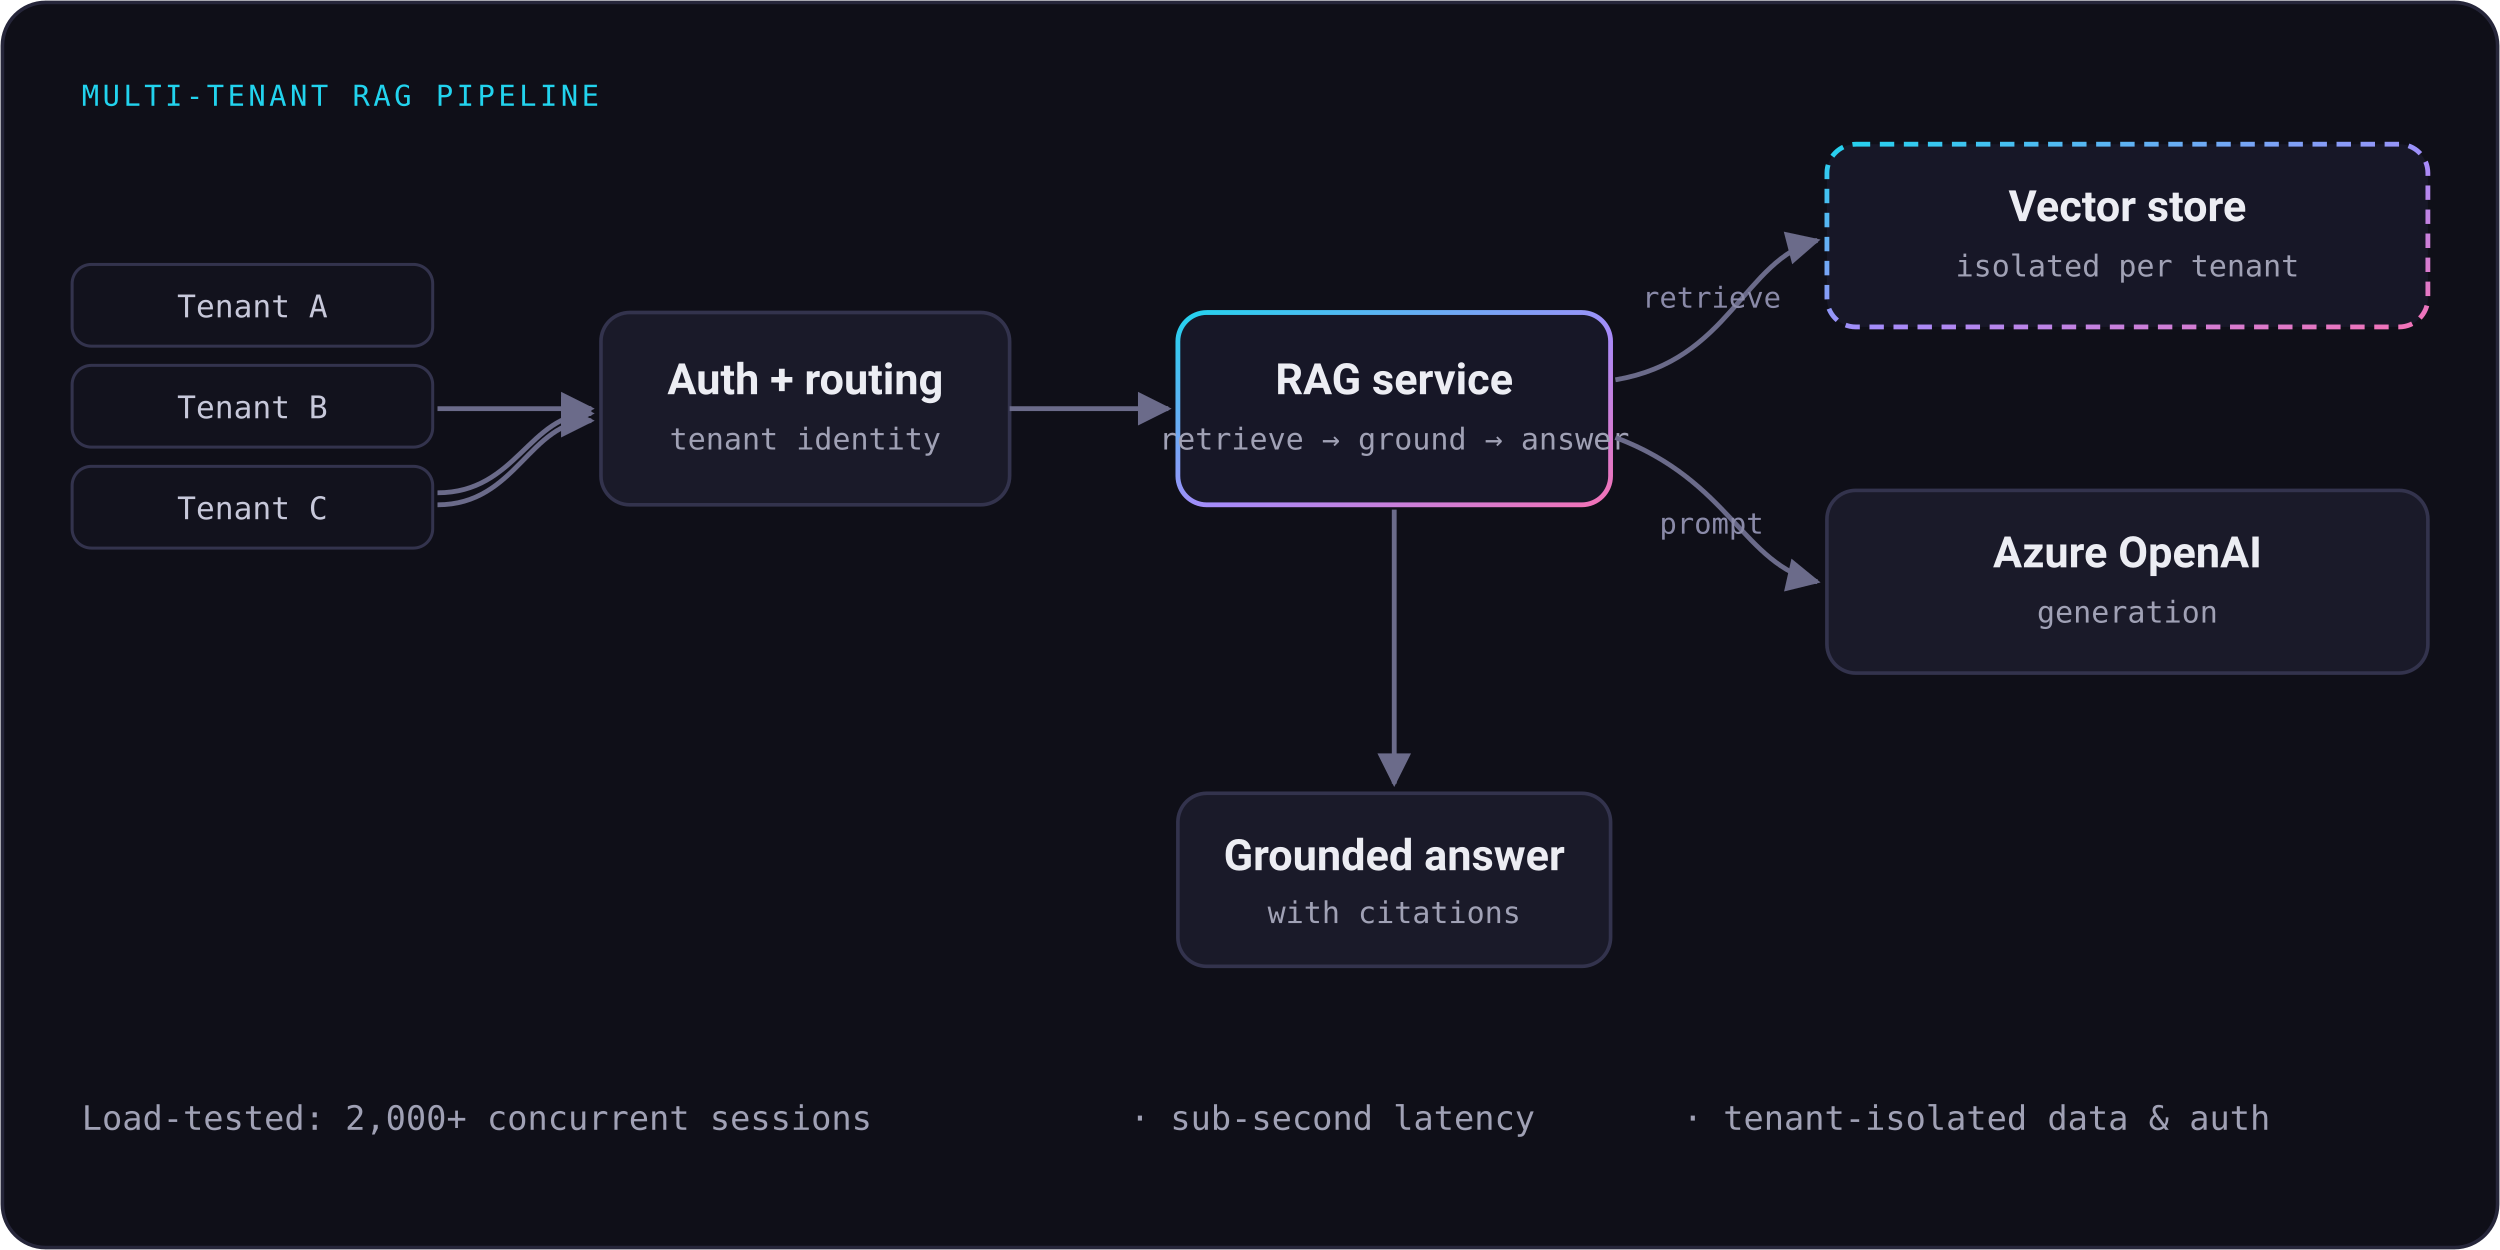
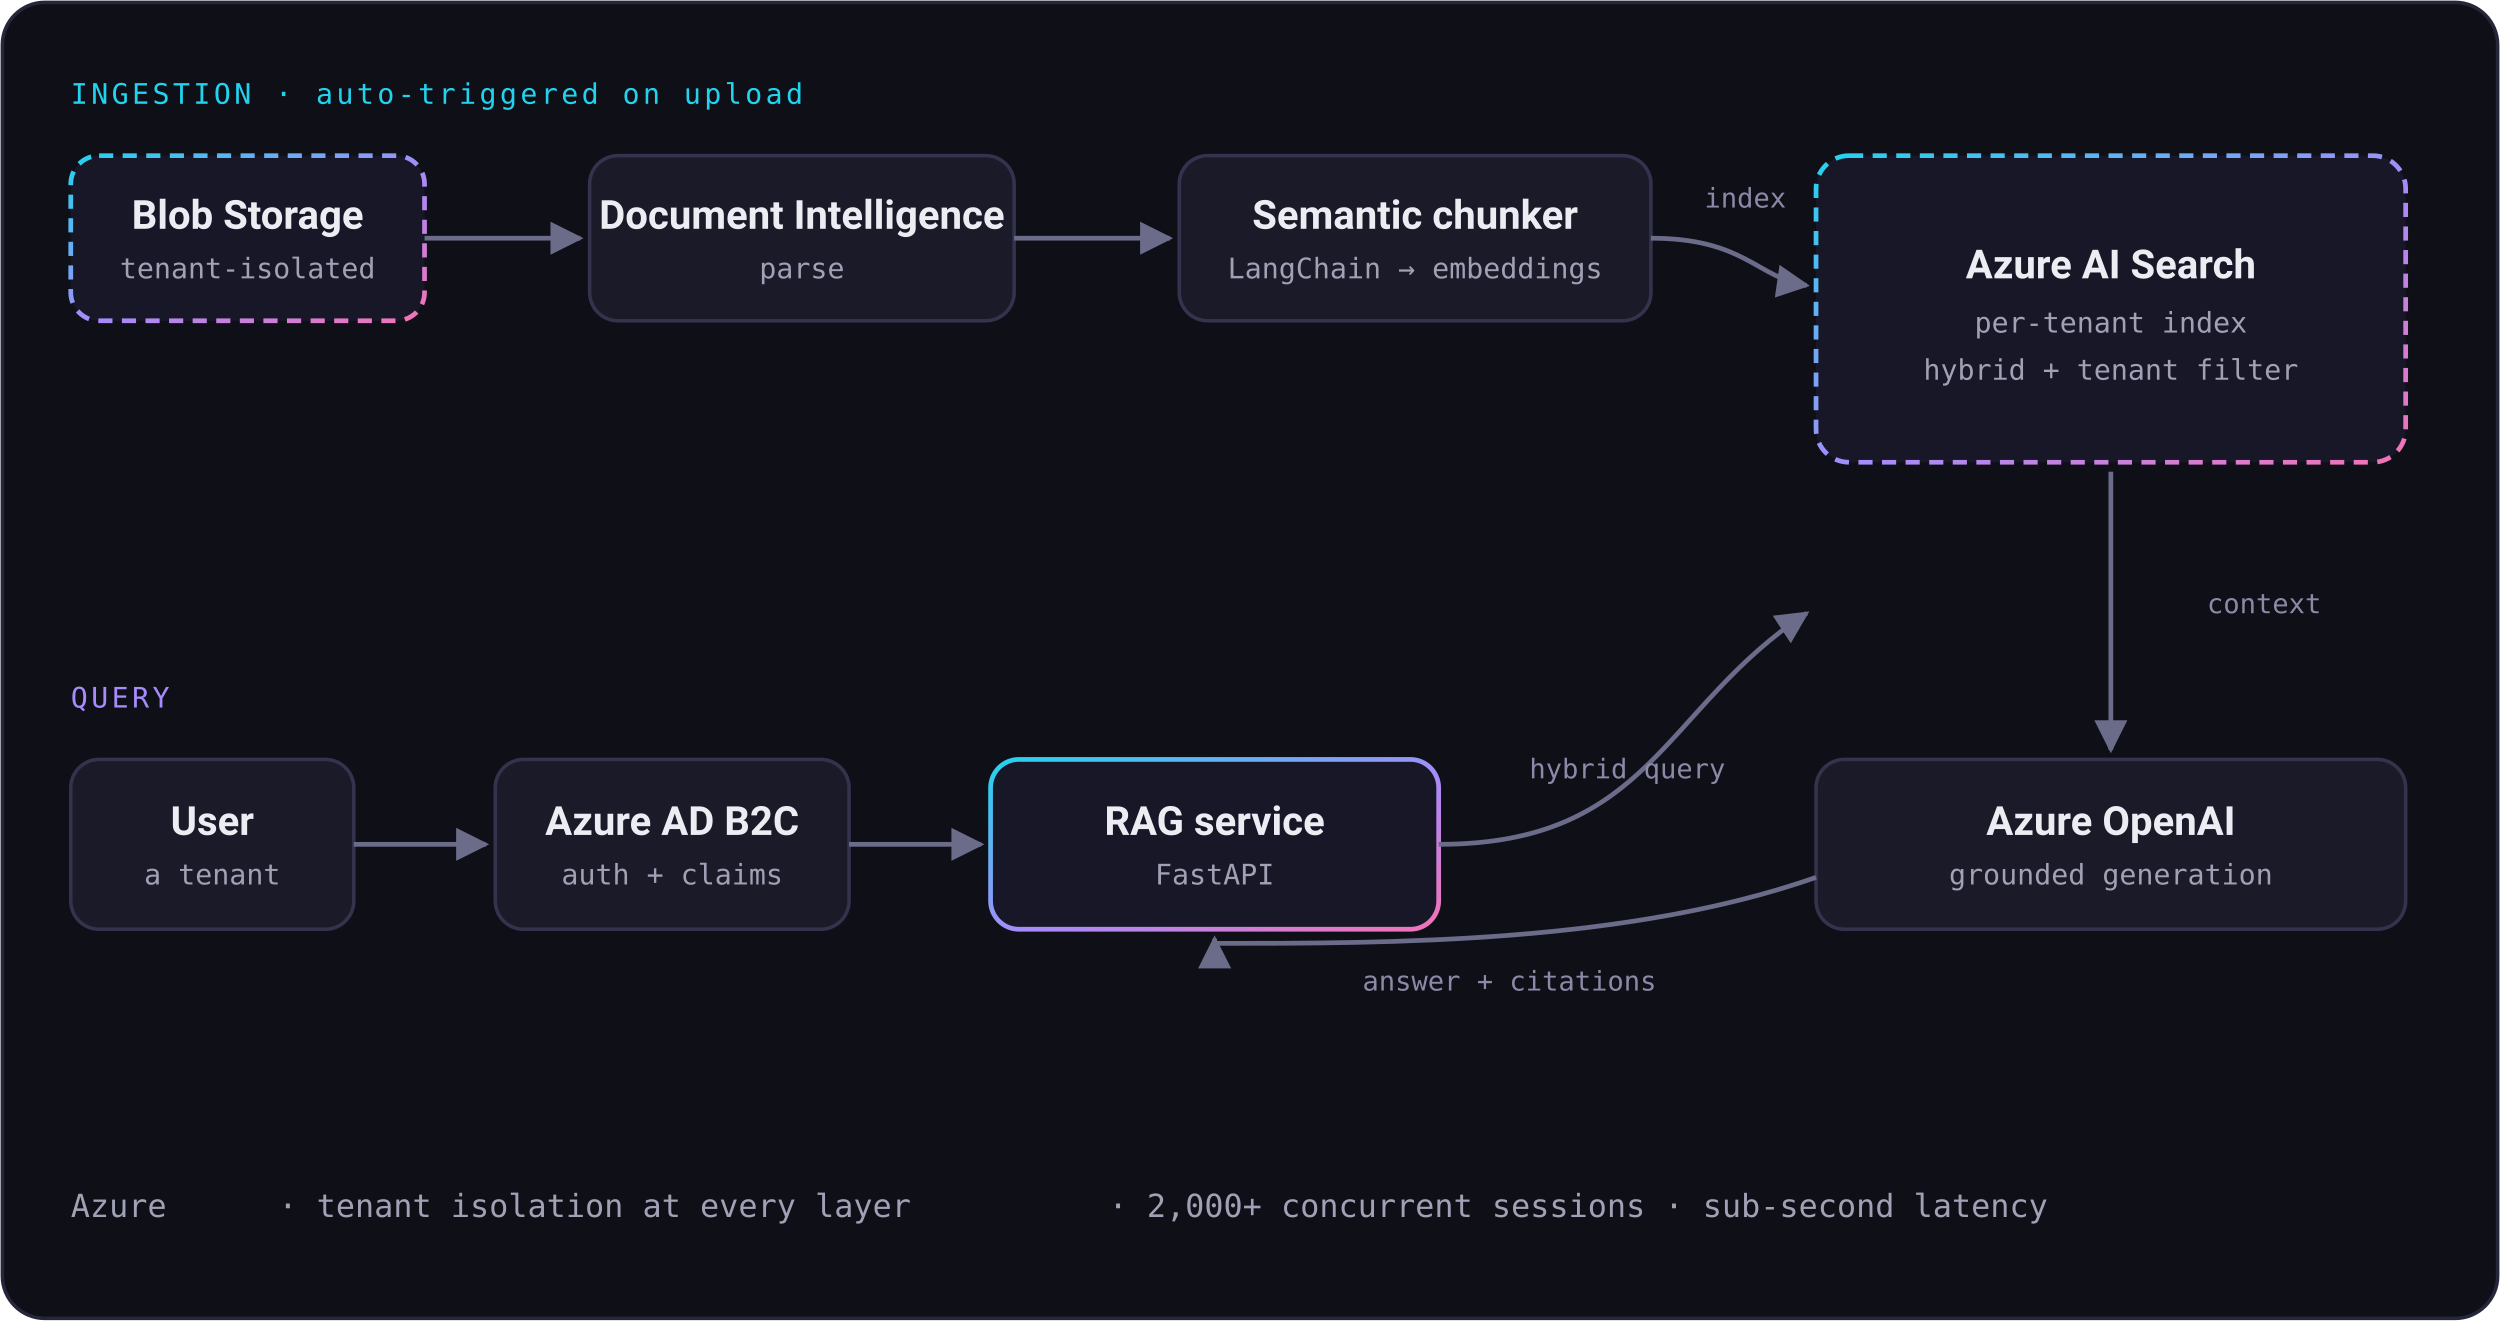
- <svg xmlns="http://www.w3.org/2000/svg" viewBox="0 0 1040 520" role="img" aria-label="Multi-tenant healthcare RAG platform: requests from multiple tenants pass through an auth and tenant-routing layer into a RAG service. The RAG service retrieves from a per-tenant isolated vector store and calls Azure OpenAI, returning a grounded answer. The platform was load-tested for 2,000+ concurrent sessions at sub-second latency with tenant-isolated data.">
+ <svg xmlns="http://www.w3.org/2000/svg" viewBox="0 0 1060 560" role="img" aria-label="Multi-tenant healthcare RAG platform on Azure. Ingestion: documents land in tenant-isolated Blob Storage, which auto-triggers a pipeline — Azure AI Document Intelligence parses them, a LangChain semantic chunker splits them, and embeddings are written to a per-tenant Azure AI Search index. Query: a request is authenticated by Azure AD B2C, the RAG service runs a hybrid search over Azure AI Search with a tenant filter, and Azure OpenAI generates a grounded answer with citations. Tenant isolation holds at every layer.">
  <defs>
    <linearGradient id="accent" x1="0" y1="0" x2="1" y2="1">
      <stop offset="0" stop-color="#22d3ee" />
      <stop offset="0.55" stop-color="#a78bfa" />
      <stop offset="1" stop-color="#f472b6" />
    </linearGradient>
    <marker id="arrow" viewBox="0 0 10 10" refX="9" refY="5" markerWidth="7" markerHeight="7" orient="auto-start-reverse">
      <path d="M0,0 L10,5 L0,10 z" fill="#6b6b8a" />
    </marker>
    <style>
      .bg   { fill: #0f0f18; stroke: #26263a; stroke-width: 1.5; }
      .node { fill: #1a1a29; stroke: #33334d; stroke-width: 1.5; }
      .agent{ fill: #171727; stroke: url(#accent); stroke-width: 2; }
      .iso  { fill: #171727; stroke: url(#accent); stroke-width: 2; stroke-dasharray: 6 4; }
-       .lbl  { fill: #ecedf3; font-family: ui-sans-serif, system-ui, -apple-system, "Segoe UI", Roboto, sans-serif; font-size: 18px; font-weight: 600; }
-       .sub  { fill: #a0a1b5; font-family: ui-monospace, "SF Mono", Menlo, monospace; font-size: 12.5px; }
+       .lbl  { fill: #ecedf3; font-family: ui-sans-serif, system-ui, -apple-system, "Segoe UI", Roboto, sans-serif; font-size: 17px; font-weight: 600; }
+       .sub  { fill: #a0a1b5; font-family: ui-monospace, "SF Mono", Menlo, monospace; font-size: 12px; }
      .tag  { fill: #22d3ee; font-family: ui-monospace, "SF Mono", Menlo, monospace; font-size: 12px; letter-spacing: 0.12em; }
-       .edge { fill: #8a8aa8; font-family: ui-monospace, "SF Mono", Menlo, monospace; font-size: 12px; }
+       .tag2 { fill: #a78bfa; font-family: ui-monospace, "SF Mono", Menlo, monospace; font-size: 12px; letter-spacing: 0.12em; }
+       .edge { fill: #8a8aa8; font-family: ui-monospace, "SF Mono", Menlo, monospace; font-size: 11.5px; }
      .flow { stroke: #6b6b8a; stroke-width: 2; fill: none; marker-end: url(#arrow); }
-       .band { fill: #a0a1b5; font-family: ui-monospace, "SF Mono", Menlo, monospace; font-size: 14px; }
-       .tenant { fill: #12121d; stroke: #33334d; stroke-width: 1.25; }
-       .tlbl { fill: #c7c8da; font-family: ui-monospace, "SF Mono", Menlo, monospace; font-size: 13px; }
+       .band { fill: #a0a1b5; font-family: ui-monospace, "SF Mono", Menlo, monospace; font-size: 13.5px; }
    </style>
  </defs>
-   <rect class="bg" x="1" y="1" width="1038" height="518" rx="18" />
-   <text class="tag" x="34" y="44">MULTI-TENANT RAG PIPELINE</text>
-   <rect class="tenant" x="30" y="110" width="150" height="34" rx="8" />
-   <text class="tlbl" x="105" y="132" text-anchor="middle">Tenant A</text>
-   <rect class="tenant" x="30" y="152" width="150" height="34" rx="8" />
-   <text class="tlbl" x="105" y="174" text-anchor="middle">Tenant B</text>
-   <rect class="tenant" x="30" y="194" width="150" height="34" rx="8" />
-   <text class="tlbl" x="105" y="216" text-anchor="middle">Tenant C</text>
-   <rect class="node" x="250" y="130" width="170" height="80" rx="12" />
-   <text class="lbl" x="335" y="164" text-anchor="middle">Auth + routing</text>
-   <text class="sub" x="335" y="187" text-anchor="middle">tenant identity</text>
-   <rect class="agent" x="490" y="130" width="180" height="80" rx="12" />
-   <text class="lbl" x="580" y="164" text-anchor="middle">RAG service</text>
-   <text class="sub" x="580" y="187" text-anchor="middle">retrieve → ground → answer</text>
-   <rect class="iso" x="760" y="60" width="250" height="76" rx="12" />
-   <text class="lbl" x="885" y="92" text-anchor="middle">Vector store</text>
-   <text class="sub" x="885" y="115" text-anchor="middle">isolated per tenant</text>
-   <rect class="node" x="760" y="204" width="250" height="76" rx="12" />
-   <text class="lbl" x="885" y="236" text-anchor="middle">Azure OpenAI</text>
-   <text class="sub" x="885" y="259" text-anchor="middle">generation</text>
-   <rect class="node" x="490" y="330" width="180" height="72" rx="12" />
-   <text class="lbl" x="580" y="362" text-anchor="middle">Grounded answer</text>
-   <text class="sub" x="580" y="384" text-anchor="middle">with citations</text>
-   <path class="flow" d="M182 170 C 210 170, 220 170, 246 170" />
-   <path class="flow" d="M182 205 C 215 205, 220 172, 246 172" />
-   <path class="flow" d="M182 210 C 215 210, 220 175, 246 175" />
-   <path class="flow" d="M420 170 L486 170" />
-   <path class="flow" d="M672 158 C 720 150, 725 108, 756 100" />
-   <text class="edge" x="712" y="128" text-anchor="middle">retrieve</text>
-   <path class="flow" d="M672 182 C 720 200, 725 235, 756 242" />
-   <text class="edge" x="712" y="222" text-anchor="middle">prompt</text>
-   <path class="flow" d="M580 212 L580 326" />
-   <text class="band" x="34" y="470">Load-tested: 2,000+ concurrent sessions</text>
-   <text class="band" x="470" y="470">·  sub-second latency</text>
-   <text class="band" x="700" y="470">·  tenant-isolated data &amp; auth</text>
+   <rect class="bg" x="1" y="1" width="1058" height="558" rx="18" />
+   <text class="tag" x="30" y="44">INGESTION  ·  auto-triggered on upload</text>
+   <rect class="iso" x="30" y="66" width="150" height="70" rx="12" />
+   <text class="lbl" x="105" y="97" text-anchor="middle">Blob Storage</text>
+   <text class="sub" x="105" y="118" text-anchor="middle">tenant-isolated</text>
+   <rect class="node" x="250" y="66" width="180" height="70" rx="12" />
+   <text class="lbl" x="340" y="97" text-anchor="middle">Document Intelligence</text>
+   <text class="sub" x="340" y="118" text-anchor="middle">parse</text>
+   <rect class="node" x="500" y="66" width="200" height="70" rx="12" />
+   <text class="lbl" x="600" y="97" text-anchor="middle">Semantic chunker</text>
+   <text class="sub" x="600" y="118" text-anchor="middle">LangChain → embeddings</text>
+   <path class="flow" d="M180 101 L246 101" />
+   <path class="flow" d="M430 101 L496 101" />
+   <rect class="iso" x="770" y="66" width="250" height="130" rx="14" />
+   <text class="lbl" x="895" y="118" text-anchor="middle">Azure AI Search</text>
+   <text class="sub" x="895" y="141" text-anchor="middle">per-tenant index</text>
+   <text class="sub" x="895" y="161" text-anchor="middle">hybrid + tenant filter</text>
+   <path class="flow" d="M700 101 C 740 101, 745 118, 766 121" />
+   <text class="edge" x="740" y="88" text-anchor="middle">index</text>
+   <text class="tag2" x="30" y="300">QUERY</text>
+   <rect class="node" x="30" y="322" width="120" height="72" rx="12" />
+   <text class="lbl" x="90" y="354" text-anchor="middle">User</text>
+   <text class="sub" x="90" y="375" text-anchor="middle">a tenant</text>
+   <rect class="node" x="210" y="322" width="150" height="72" rx="12" />
+   <text class="lbl" x="285" y="354" text-anchor="middle">Azure AD B2C</text>
+   <text class="sub" x="285" y="375" text-anchor="middle">auth + claims</text>
+   <rect class="agent" x="420" y="322" width="190" height="72" rx="12" />
+   <text class="lbl" x="515" y="354" text-anchor="middle">RAG service</text>
+   <text class="sub" x="515" y="375" text-anchor="middle">FastAPI</text>
+   <rect class="node" x="770" y="322" width="250" height="72" rx="12" />
+   <text class="lbl" x="895" y="354" text-anchor="middle">Azure OpenAI</text>
+   <text class="sub" x="895" y="375" text-anchor="middle">grounded generation</text>
+   <path class="flow" d="M150 358 L206 358" />
+   <path class="flow" d="M360 358 L416 358" />
+   <path class="flow" d="M610 358 C 700 358, 705 300, 766 260" />
+   <text class="edge" x="690" y="330" text-anchor="middle">hybrid query</text>
+   <path class="flow" d="M895 200 L895 318" />
+   <text class="edge" x="960" y="260" text-anchor="middle">context</text>
+   <path class="flow" d="M770 372 C 690 400, 590 400, 515 400 L515 398" />
+   <text class="edge" x="640" y="420" text-anchor="middle">answer + citations</text>
+   <text class="band" x="30" y="516">Azure</text>
+   <text class="band" x="118" y="516">·  tenant isolation at every layer</text>
+   <text class="band" x="470" y="516">·  2,000+ concurrent sessions  ·  sub-second latency</text>
</svg>
